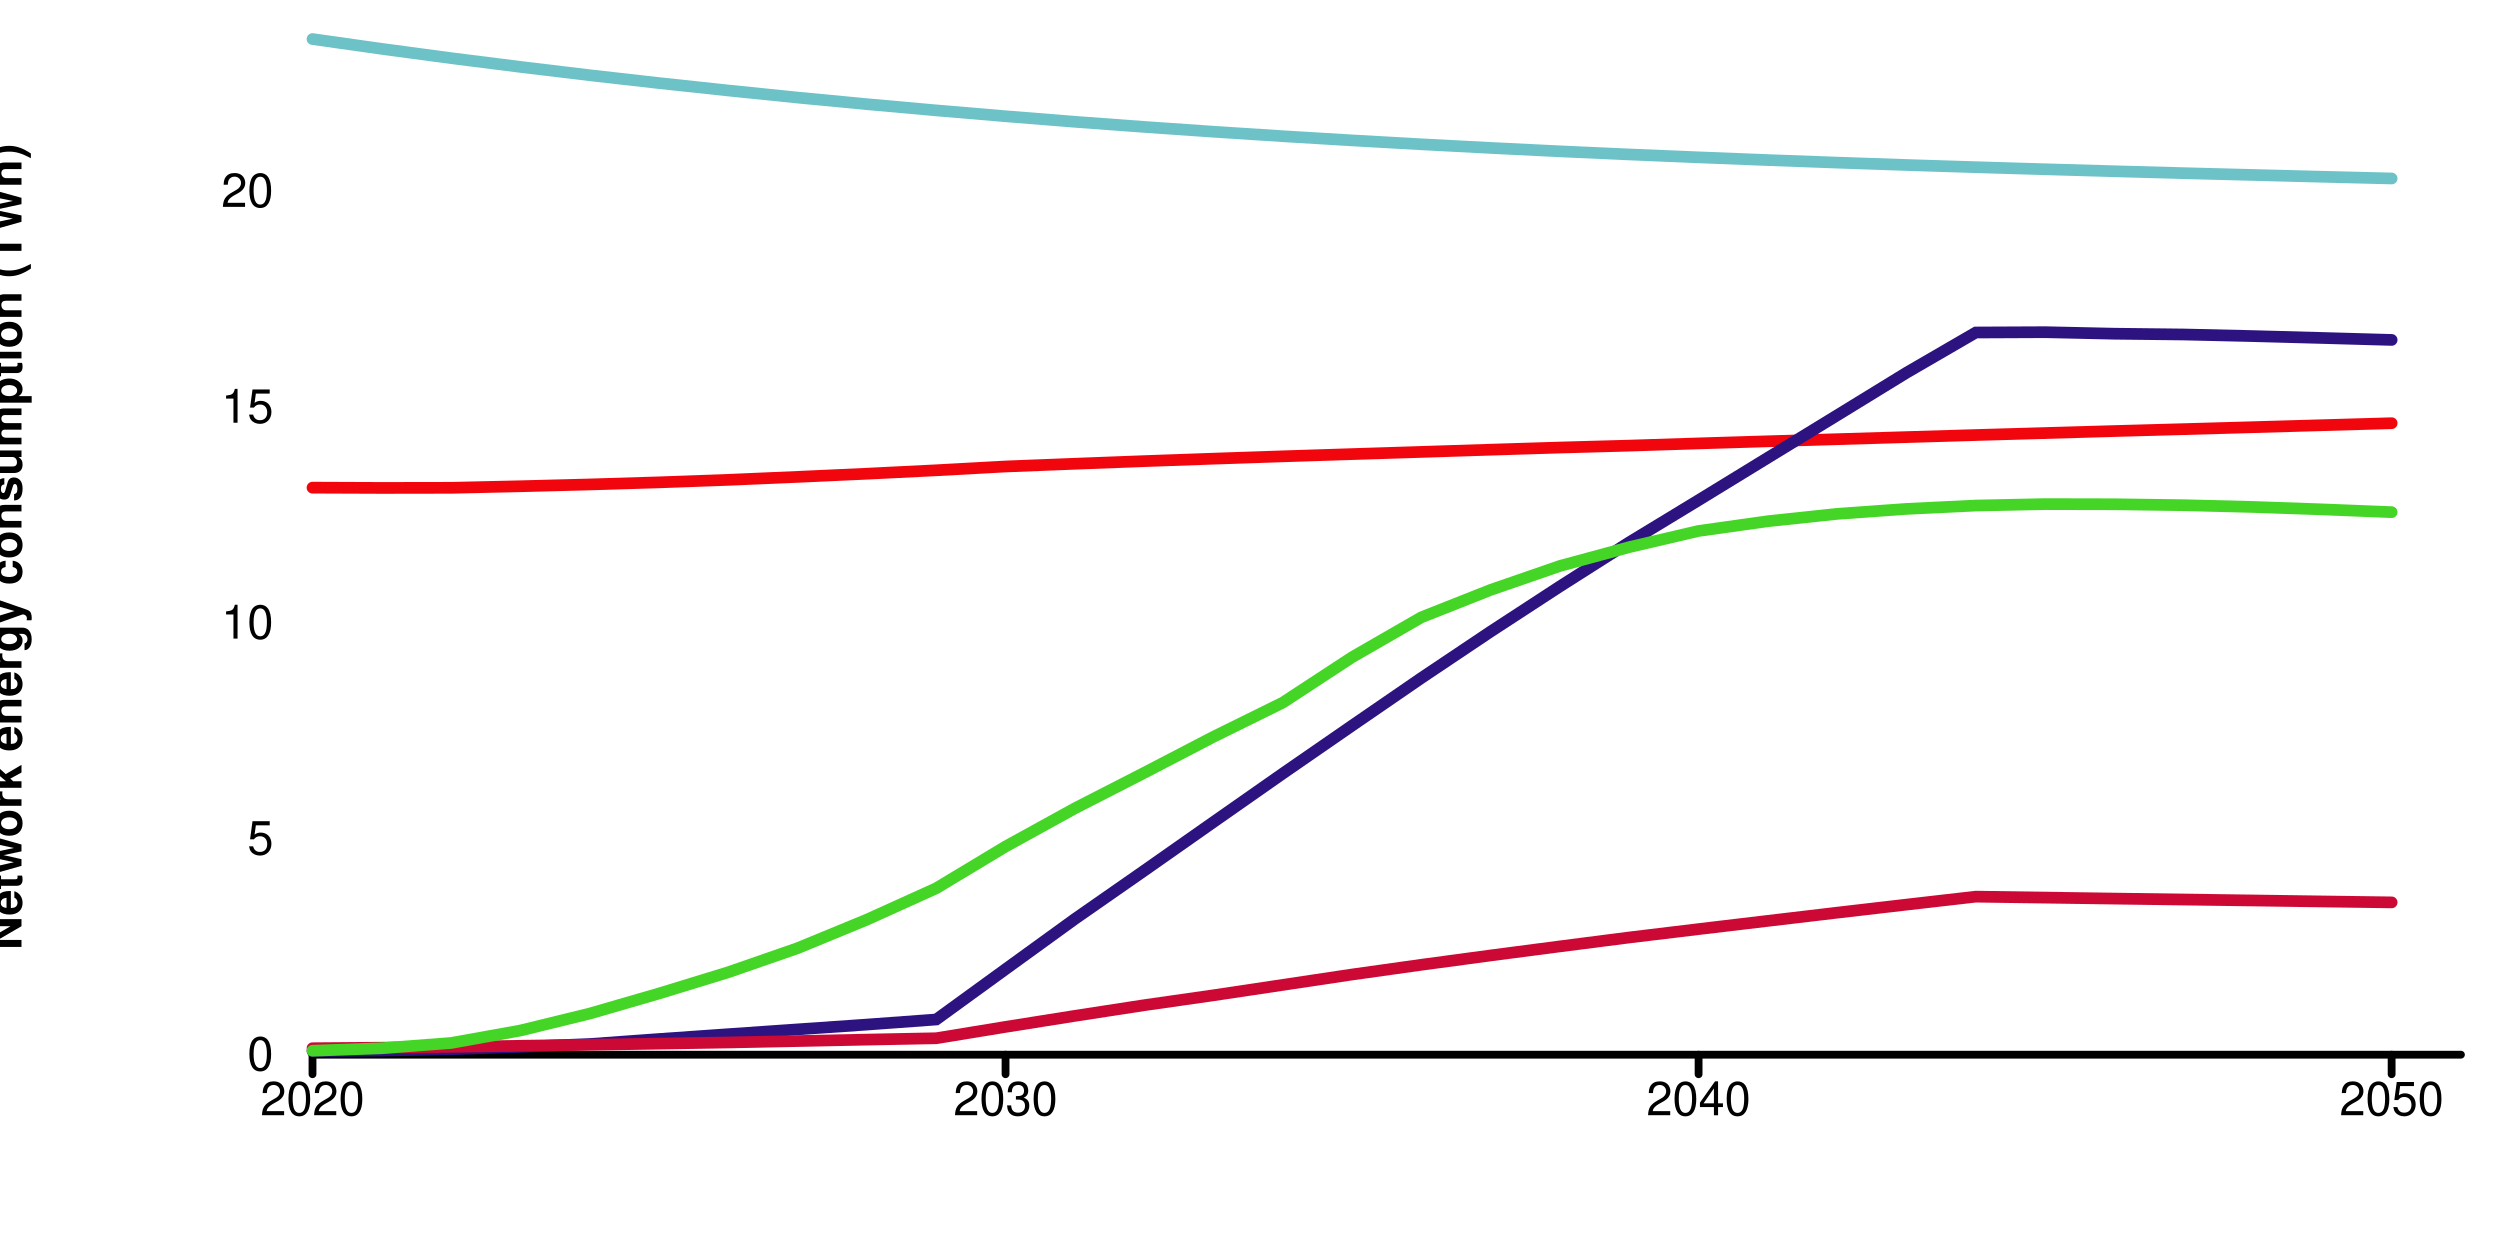
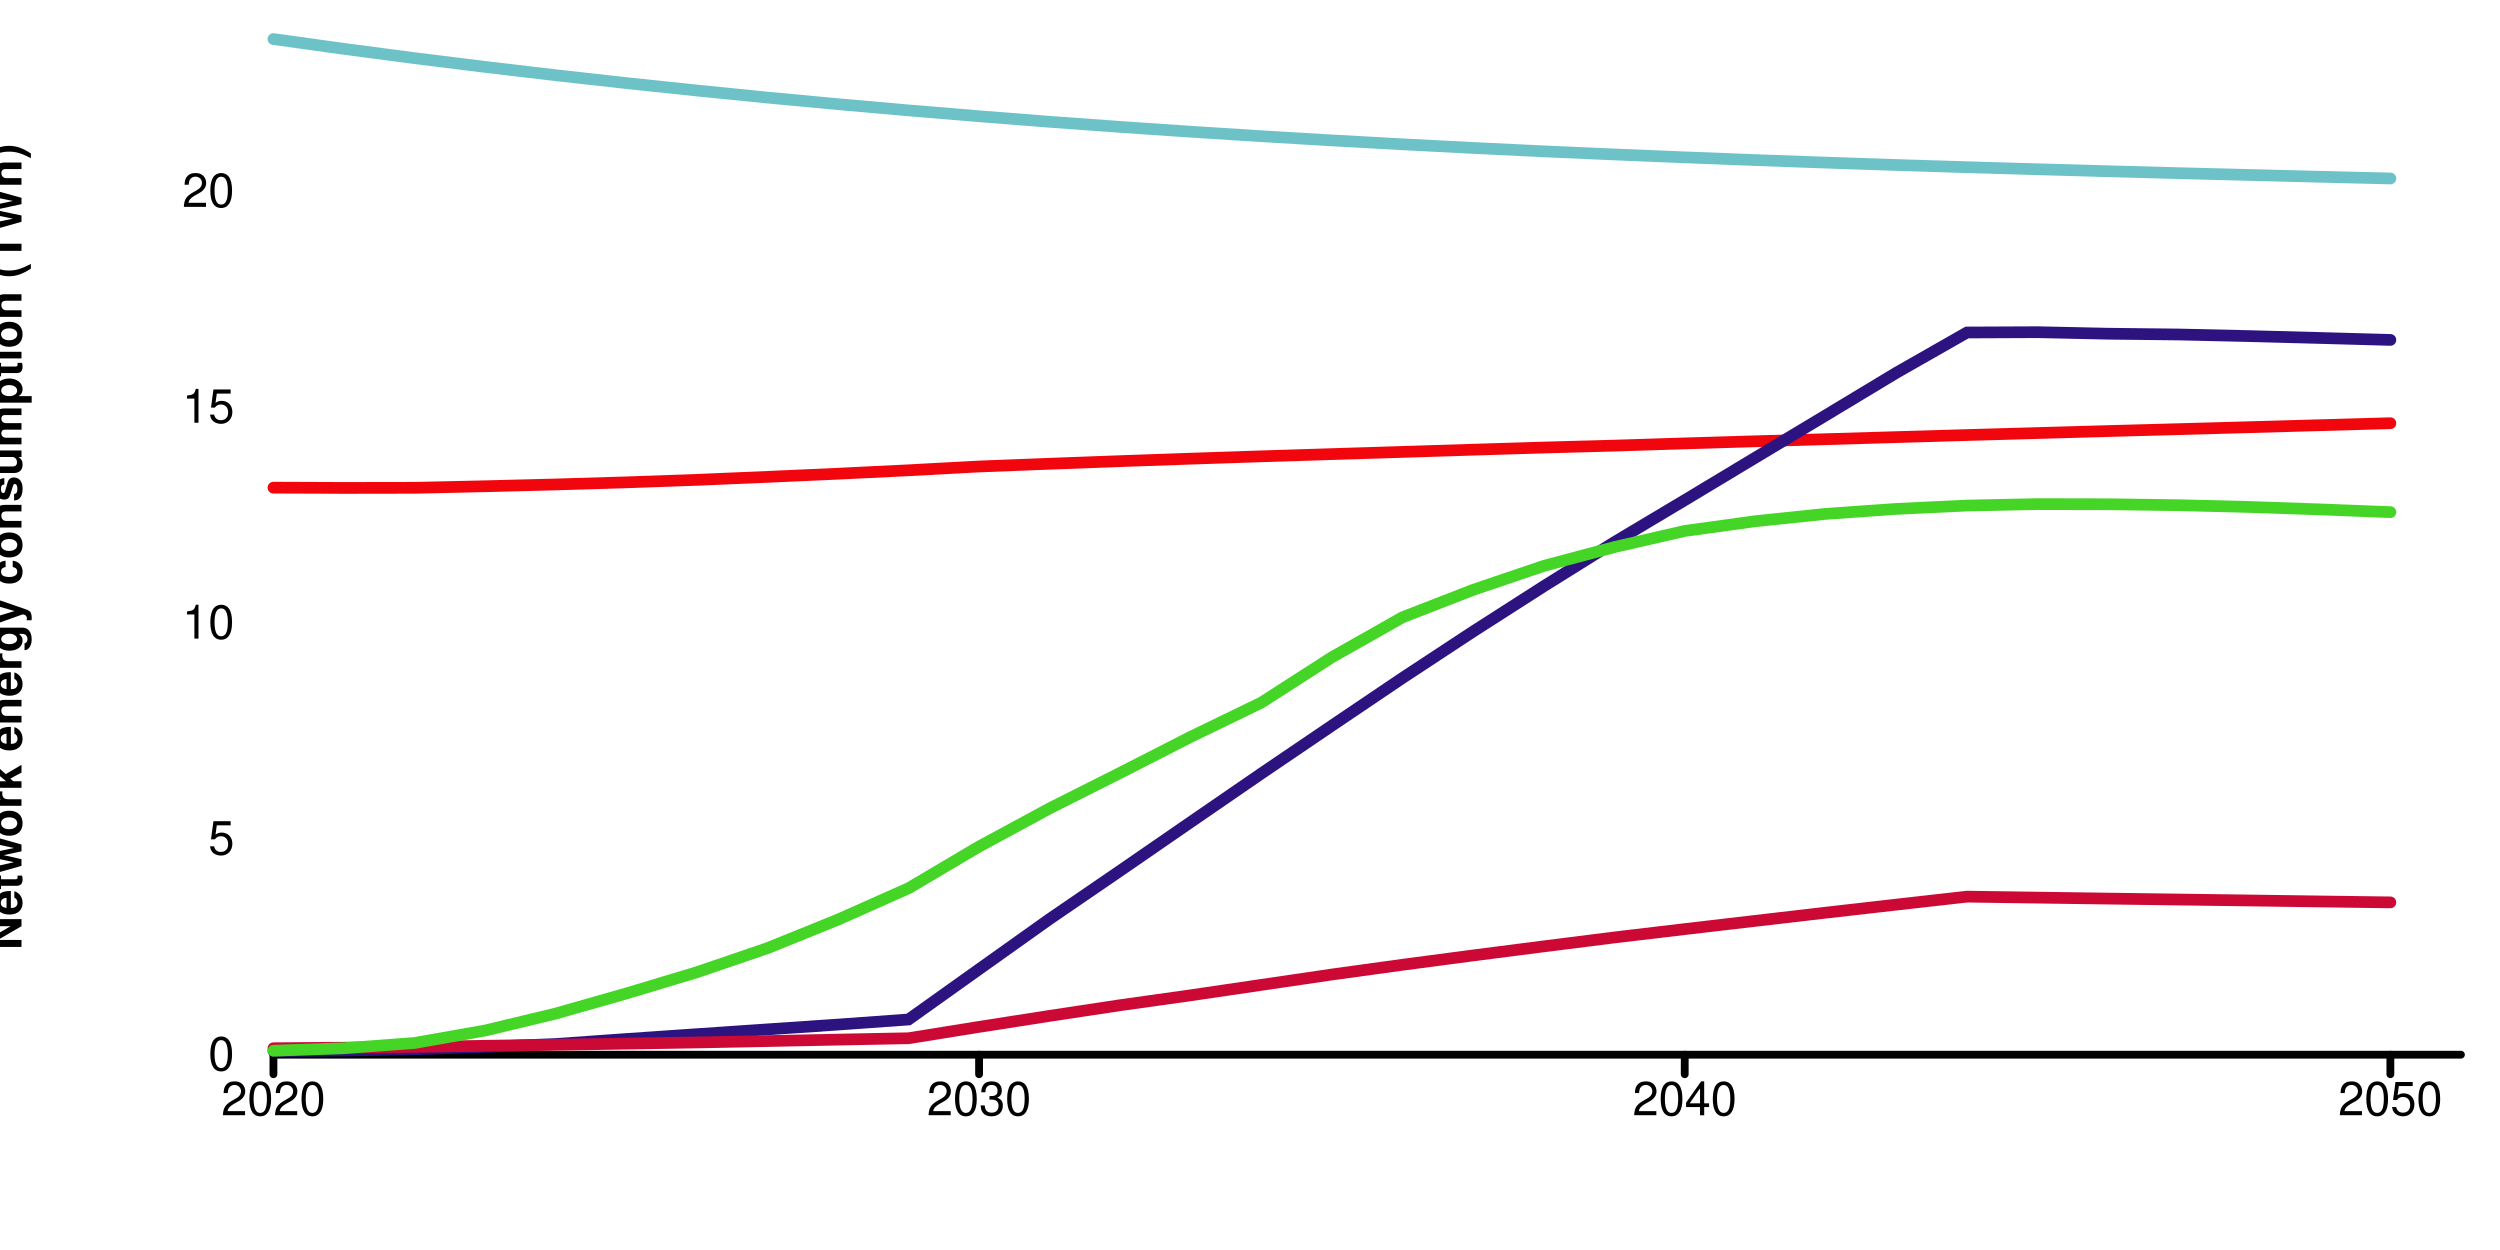
<svg xmlns="http://www.w3.org/2000/svg" width="640" height="320" viewBox="0 0 640 320" style="overflow:display" preserveAspectRatio="xMinYMin meet" overflow="visible">
  <defs>
    <style>
	.data-series path.line { fill-opacity: 0; }
	.data-series path.line.dotted { stroke-dasharray: 12 20 }
	.data-series circle { display: none; }
	.data-series:hover path.line, .data-series.on path.line { stroke-width: 5; }
	.data-series:hover circle, .data-series.on circle { display: inline; }
	.data-series circle:hover, .data-series circle.on { r: 6px!important; fill: black; }
	.grid { font-family: "Helvetica Neue",Helvetica,Arial,"Lucida Grande",sans-serif; }
	.grid line { stroke: rgb(0,0,0); stroke-width: 2; stroke-linecap: round; }
	.grid.grid-x text { text-anchor: middle; dominant-baseline: hanging; transform: translateY(10px); }
	.grid.grid-y text { text-anchor: end; dominant-baseline: middle; transform: translateX(-10px); }
	</style>
  </defs>
  <g class="grid grid-y">
-     <line x1="80" y1="270" x2="630" y2="270" data-left="80" />
-     <text x="80" y="270" text-anchor="end">0</text>
-     <text x="80" y="214.74" text-anchor="end">5</text>
-     <text x="80" y="159.479" text-anchor="end">10</text>
-     <text x="80" y="104.219" text-anchor="end">15</text>
-     <text x="80" y="48.959" text-anchor="end">20</text>
+     <line x1="70" y1="270" x2="630" y2="270" data-left="70" />
+     <text x="70" y="270" text-anchor="end">0</text>
+     <text x="70" y="214.74" text-anchor="end">5</text>
+     <text x="70" y="159.479" text-anchor="end">10</text>
+     <text x="70" y="104.219" text-anchor="end">15</text>
+     <text x="70" y="48.959" text-anchor="end">20</text>
    <text style="text-anchor:middle;dominant-baseline:hanging;font-weight:bold;transform: translateY(140px) rotate(-90deg);">Network energy consumption (TWh)</text>
  </g>
  <g class="grid grid-x">
-     <line class="tick" x1="80" y1="270" x2="80" y2="275" />
-     <text x="80" y="270" text-anchor="middle">2020</text>
-     <line class="tick" x1="257.419" y1="270" x2="257.419" y2="275" />
-     <text x="257.419" y="270" text-anchor="middle">2030</text>
-     <line class="tick" x1="434.839" y1="270" x2="434.839" y2="275" />
-     <text x="434.839" y="270" text-anchor="middle">2040</text>
-     <line class="tick" x1="612.258" y1="270" x2="612.258" y2="275" />
-     <text x="612.258" y="270" text-anchor="middle">2050</text>
+     <line class="tick" x1="70" y1="270" x2="70" y2="275" />
+     <text x="70" y="270" text-anchor="middle">2020</text>
+     <line class="tick" x1="250.645" y1="270" x2="250.645" y2="275" />
+     <text x="250.645" y="270" text-anchor="middle">2030</text>
+     <line class="tick" x1="431.29" y1="270" x2="431.29" y2="275" />
+     <text x="431.29" y="270" text-anchor="middle">2040</text>
+     <line class="tick" x1="611.935" y1="270" x2="611.935" y2="275" />
+     <text x="611.935" y="270" text-anchor="middle">2050</text>
    <text style="text-anchor:middle;dominant-baseline:hanging;font-weight:bold;transform: translateY(140px) rotate(-90deg);" />
  </g>
  <g data-scenario="domestic" class="data-series">
-     <path d="M 80.00,124.84L 97.74,124.91L 115.48,124.88L 133.23,124.48L 150.97,124.02L 168.71,123.48L 186.45,122.84L 204.19,122.08L 221.94,121.27L 239.68,120.39L 257.42,119.42L 275.16,118.72L 292.90,118.05L 310.65,117.42L 328.39,116.82L 346.13,116.25L 363.87,115.69L 381.61,115.12L 399.35,114.57L 417.10,114.08L 434.84,113.51L 452.58,112.97L 470.32,112.43L 488.06,111.90L 505.81,111.37L 523.55,110.86L 541.29,110.35L 559.03,109.86L 576.77,109.36L 594.52,108.85L 612.26,108.34" id="Domestic" class="line" stroke="#F1060E" stroke-width="3" stroke-linecap="round" />
-     <circle cx="80.00" cy="124.84" data-y="13.134" data-x="2020" r="4" fill="#F1060E" />
-     <circle cx="97.74" cy="124.91" data-y="13.128" data-x="2021" r="4" fill="#F1060E" />
-     <circle cx="115.48" cy="124.88" data-y="13.131" data-x="2022" r="4" fill="#F1060E" />
-     <circle cx="133.23" cy="124.48" data-y="13.167" data-x="2023" r="4" fill="#F1060E" />
-     <circle cx="150.97" cy="124.02" data-y="13.208" data-x="2024" r="4" fill="#F1060E" />
-     <circle cx="168.71" cy="123.48" data-y="13.257" data-x="2025" r="4" fill="#F1060E" />
-     <circle cx="186.45" cy="122.84" data-y="13.315" data-x="2026" r="4" fill="#F1060E" />
-     <circle cx="204.19" cy="122.08" data-y="13.384" data-x="2027" r="4" fill="#F1060E" />
-     <circle cx="221.94" cy="121.27" data-y="13.457" data-x="2028" r="4" fill="#F1060E" />
-     <circle cx="239.68" cy="120.39" data-y="13.537" data-x="2029" r="4" fill="#F1060E" />
-     <circle cx="257.42" cy="119.42" data-y="13.625" data-x="2030" r="4" fill="#F1060E" />
-     <circle cx="275.16" cy="118.72" data-y="13.688" data-x="2031" r="4" fill="#F1060E" />
-     <circle cx="292.90" cy="118.05" data-y="13.749" data-x="2032" r="4" fill="#F1060E" />
-     <circle cx="310.65" cy="117.42" data-y="13.806" data-x="2033" r="4" fill="#F1060E" />
-     <circle cx="328.39" cy="116.82" data-y="13.860" data-x="2034" r="4" fill="#F1060E" />
-     <circle cx="346.13" cy="116.25" data-y="13.911" data-x="2035" r="4" fill="#F1060E" />
-     <circle cx="363.87" cy="115.69" data-y="13.962" data-x="2036" r="4" fill="#F1060E" />
-     <circle cx="381.61" cy="115.12" data-y="14.014" data-x="2037" r="4" fill="#F1060E" />
-     <circle cx="399.35" cy="114.57" data-y="14.063" data-x="2038" r="4" fill="#F1060E" />
-     <circle cx="417.10" cy="114.08" data-y="14.108" data-x="2039" r="4" fill="#F1060E" />
-     <circle cx="434.84" cy="113.51" data-y="14.159" data-x="2040" r="4" fill="#F1060E" />
-     <circle cx="452.58" cy="112.97" data-y="14.208" data-x="2041" r="4" fill="#F1060E" />
-     <circle cx="470.32" cy="112.43" data-y="14.257" data-x="2042" r="4" fill="#F1060E" />
-     <circle cx="488.06" cy="111.90" data-y="14.305" data-x="2043" r="4" fill="#F1060E" />
-     <circle cx="505.81" cy="111.37" data-y="14.353" data-x="2044" r="4" fill="#F1060E" />
-     <circle cx="523.55" cy="110.86" data-y="14.399" data-x="2045" r="4" fill="#F1060E" />
-     <circle cx="541.29" cy="110.35" data-y="14.445" data-x="2046" r="4" fill="#F1060E" />
-     <circle cx="559.03" cy="109.86" data-y="14.490" data-x="2047" r="4" fill="#F1060E" />
-     <circle cx="576.77" cy="109.36" data-y="14.535" data-x="2048" r="4" fill="#F1060E" />
-     <circle cx="594.52" cy="108.85" data-y="14.581" data-x="2049" r="4" fill="#F1060E" />
-     <circle cx="612.26" cy="108.34" data-y="14.627" data-x="2050" r="4" fill="#F1060E" />
+     <path d="M 70.00,124.84L 88.06,124.91L 106.13,124.88L 124.19,124.48L 142.26,124.02L 160.32,123.48L 178.39,122.84L 196.45,122.08L 214.52,121.27L 232.58,120.39L 250.65,119.42L 268.71,118.72L 286.77,118.05L 304.84,117.42L 322.90,116.82L 340.97,116.25L 359.03,115.69L 377.10,115.12L 395.16,114.57L 413.23,114.08L 431.29,113.51L 449.35,112.97L 467.42,112.43L 485.48,111.90L 503.55,111.37L 521.61,110.86L 539.68,110.35L 557.74,109.86L 575.81,109.36L 593.87,108.85L 611.94,108.34" id="Domestic" class="line" stroke="#F1060E" stroke-width="3" stroke-linecap="round" />
+     <circle cx="70.00" cy="124.84" data-y="13.134" data-x="2020" r="4" fill="#F1060E" />
+     <circle cx="88.06" cy="124.91" data-y="13.128" data-x="2021" r="4" fill="#F1060E" />
+     <circle cx="106.13" cy="124.88" data-y="13.131" data-x="2022" r="4" fill="#F1060E" />
+     <circle cx="124.19" cy="124.48" data-y="13.167" data-x="2023" r="4" fill="#F1060E" />
+     <circle cx="142.26" cy="124.02" data-y="13.208" data-x="2024" r="4" fill="#F1060E" />
+     <circle cx="160.32" cy="123.48" data-y="13.257" data-x="2025" r="4" fill="#F1060E" />
+     <circle cx="178.39" cy="122.84" data-y="13.315" data-x="2026" r="4" fill="#F1060E" />
+     <circle cx="196.45" cy="122.08" data-y="13.384" data-x="2027" r="4" fill="#F1060E" />
+     <circle cx="214.52" cy="121.27" data-y="13.457" data-x="2028" r="4" fill="#F1060E" />
+     <circle cx="232.58" cy="120.39" data-y="13.537" data-x="2029" r="4" fill="#F1060E" />
+     <circle cx="250.65" cy="119.42" data-y="13.625" data-x="2030" r="4" fill="#F1060E" />
+     <circle cx="268.71" cy="118.72" data-y="13.688" data-x="2031" r="4" fill="#F1060E" />
+     <circle cx="286.77" cy="118.05" data-y="13.749" data-x="2032" r="4" fill="#F1060E" />
+     <circle cx="304.84" cy="117.42" data-y="13.806" data-x="2033" r="4" fill="#F1060E" />
+     <circle cx="322.90" cy="116.82" data-y="13.860" data-x="2034" r="4" fill="#F1060E" />
+     <circle cx="340.97" cy="116.25" data-y="13.911" data-x="2035" r="4" fill="#F1060E" />
+     <circle cx="359.03" cy="115.69" data-y="13.962" data-x="2036" r="4" fill="#F1060E" />
+     <circle cx="377.10" cy="115.12" data-y="14.014" data-x="2037" r="4" fill="#F1060E" />
+     <circle cx="395.16" cy="114.57" data-y="14.063" data-x="2038" r="4" fill="#F1060E" />
+     <circle cx="413.23" cy="114.08" data-y="14.108" data-x="2039" r="4" fill="#F1060E" />
+     <circle cx="431.29" cy="113.51" data-y="14.159" data-x="2040" r="4" fill="#F1060E" />
+     <circle cx="449.35" cy="112.97" data-y="14.208" data-x="2041" r="4" fill="#F1060E" />
+     <circle cx="467.42" cy="112.43" data-y="14.257" data-x="2042" r="4" fill="#F1060E" />
+     <circle cx="485.48" cy="111.90" data-y="14.305" data-x="2043" r="4" fill="#F1060E" />
+     <circle cx="503.55" cy="111.37" data-y="14.353" data-x="2044" r="4" fill="#F1060E" />
+     <circle cx="521.61" cy="110.86" data-y="14.399" data-x="2045" r="4" fill="#F1060E" />
+     <circle cx="539.68" cy="110.35" data-y="14.445" data-x="2046" r="4" fill="#F1060E" />
+     <circle cx="557.74" cy="109.86" data-y="14.490" data-x="2047" r="4" fill="#F1060E" />
+     <circle cx="575.81" cy="109.36" data-y="14.535" data-x="2048" r="4" fill="#F1060E" />
+     <circle cx="593.87" cy="108.85" data-y="14.581" data-x="2049" r="4" fill="#F1060E" />
+     <circle cx="611.94" cy="108.34" data-y="14.627" data-x="2050" r="4" fill="#F1060E" />
  </g>
  <g data-scenario="i-and-c" class="data-series">
-     <path d="M 80.00,10.00L 97.74,12.51L 115.48,14.89L 133.23,17.13L 150.97,19.26L 168.71,21.27L 186.45,23.17L 204.19,24.98L 221.94,26.67L 239.68,28.26L 257.42,29.76L 275.16,31.18L 292.90,32.49L 310.65,33.72L 328.39,34.87L 346.13,35.94L 363.87,36.94L 381.61,37.87L 399.35,38.74L 417.10,39.54L 434.84,40.28L 452.58,40.98L 470.32,41.63L 488.06,42.24L 505.81,42.80L 523.55,43.33L 541.29,43.84L 559.03,44.33L 576.77,44.79L 594.52,45.25L 612.26,45.69" id="I &amp; C" class="line" stroke="#6DC2C7" stroke-width="3" stroke-linecap="round" />
-     <circle cx="80.00" cy="10.00" data-y="23.525" data-x="2020" r="4" fill="#6DC2C7" />
-     <circle cx="97.74" cy="12.51" data-y="23.298" data-x="2021" r="4" fill="#6DC2C7" />
-     <circle cx="115.48" cy="14.89" data-y="23.083" data-x="2022" r="4" fill="#6DC2C7" />
-     <circle cx="133.23" cy="17.13" data-y="22.880" data-x="2023" r="4" fill="#6DC2C7" />
-     <circle cx="150.97" cy="19.26" data-y="22.687" data-x="2024" r="4" fill="#6DC2C7" />
-     <circle cx="168.71" cy="21.27" data-y="22.505" data-x="2025" r="4" fill="#6DC2C7" />
-     <circle cx="186.45" cy="23.17" data-y="22.333" data-x="2026" r="4" fill="#6DC2C7" />
-     <circle cx="204.19" cy="24.98" data-y="22.170" data-x="2027" r="4" fill="#6DC2C7" />
-     <circle cx="221.94" cy="26.67" data-y="22.017" data-x="2028" r="4" fill="#6DC2C7" />
-     <circle cx="239.68" cy="28.26" data-y="21.873" data-x="2029" r="4" fill="#6DC2C7" />
-     <circle cx="257.42" cy="29.76" data-y="21.737" data-x="2030" r="4" fill="#6DC2C7" />
-     <circle cx="275.16" cy="31.18" data-y="21.609" data-x="2031" r="4" fill="#6DC2C7" />
-     <circle cx="292.90" cy="32.49" data-y="21.490" data-x="2032" r="4" fill="#6DC2C7" />
-     <circle cx="310.65" cy="33.72" data-y="21.379" data-x="2033" r="4" fill="#6DC2C7" />
-     <circle cx="328.39" cy="34.87" data-y="21.275" data-x="2034" r="4" fill="#6DC2C7" />
-     <circle cx="346.13" cy="35.94" data-y="21.178" data-x="2035" r="4" fill="#6DC2C7" />
-     <circle cx="363.87" cy="36.94" data-y="21.087" data-x="2036" r="4" fill="#6DC2C7" />
-     <circle cx="381.61" cy="37.87" data-y="21.003" data-x="2037" r="4" fill="#6DC2C7" />
-     <circle cx="399.35" cy="38.74" data-y="20.925" data-x="2038" r="4" fill="#6DC2C7" />
-     <circle cx="417.10" cy="39.54" data-y="20.852" data-x="2039" r="4" fill="#6DC2C7" />
-     <circle cx="434.84" cy="40.28" data-y="20.785" data-x="2040" r="4" fill="#6DC2C7" />
-     <circle cx="452.58" cy="40.98" data-y="20.722" data-x="2041" r="4" fill="#6DC2C7" />
-     <circle cx="470.32" cy="41.63" data-y="20.663" data-x="2042" r="4" fill="#6DC2C7" />
-     <circle cx="488.06" cy="42.24" data-y="20.608" data-x="2043" r="4" fill="#6DC2C7" />
-     <circle cx="505.81" cy="42.80" data-y="20.557" data-x="2044" r="4" fill="#6DC2C7" />
-     <circle cx="523.55" cy="43.33" data-y="20.509" data-x="2045" r="4" fill="#6DC2C7" />
-     <circle cx="541.29" cy="43.84" data-y="20.463" data-x="2046" r="4" fill="#6DC2C7" />
-     <circle cx="559.03" cy="44.33" data-y="20.419" data-x="2047" r="4" fill="#6DC2C7" />
-     <circle cx="576.77" cy="44.79" data-y="20.377" data-x="2048" r="4" fill="#6DC2C7" />
-     <circle cx="594.52" cy="45.25" data-y="20.336" data-x="2049" r="4" fill="#6DC2C7" />
-     <circle cx="612.26" cy="45.69" data-y="20.296" data-x="2050" r="4" fill="#6DC2C7" />
+     <path d="M 70.00,10.00L 88.06,12.51L 106.13,14.89L 124.19,17.13L 142.26,19.26L 160.32,21.27L 178.39,23.17L 196.45,24.98L 214.52,26.67L 232.58,28.26L 250.65,29.76L 268.71,31.18L 286.77,32.49L 304.84,33.72L 322.90,34.87L 340.97,35.94L 359.03,36.94L 377.10,37.87L 395.16,38.74L 413.23,39.54L 431.29,40.28L 449.35,40.98L 467.42,41.63L 485.48,42.24L 503.55,42.80L 521.61,43.33L 539.68,43.84L 557.74,44.33L 575.81,44.79L 593.87,45.25L 611.94,45.69" id="I &amp; C" class="line" stroke="#6DC2C7" stroke-width="3" stroke-linecap="round" />
+     <circle cx="70.00" cy="10.00" data-y="23.525" data-x="2020" r="4" fill="#6DC2C7" />
+     <circle cx="88.06" cy="12.51" data-y="23.298" data-x="2021" r="4" fill="#6DC2C7" />
+     <circle cx="106.13" cy="14.89" data-y="23.083" data-x="2022" r="4" fill="#6DC2C7" />
+     <circle cx="124.19" cy="17.13" data-y="22.880" data-x="2023" r="4" fill="#6DC2C7" />
+     <circle cx="142.26" cy="19.26" data-y="22.687" data-x="2024" r="4" fill="#6DC2C7" />
+     <circle cx="160.32" cy="21.27" data-y="22.505" data-x="2025" r="4" fill="#6DC2C7" />
+     <circle cx="178.39" cy="23.17" data-y="22.333" data-x="2026" r="4" fill="#6DC2C7" />
+     <circle cx="196.45" cy="24.98" data-y="22.170" data-x="2027" r="4" fill="#6DC2C7" />
+     <circle cx="214.52" cy="26.67" data-y="22.017" data-x="2028" r="4" fill="#6DC2C7" />
+     <circle cx="232.58" cy="28.26" data-y="21.873" data-x="2029" r="4" fill="#6DC2C7" />
+     <circle cx="250.65" cy="29.76" data-y="21.737" data-x="2030" r="4" fill="#6DC2C7" />
+     <circle cx="268.71" cy="31.18" data-y="21.609" data-x="2031" r="4" fill="#6DC2C7" />
+     <circle cx="286.77" cy="32.49" data-y="21.490" data-x="2032" r="4" fill="#6DC2C7" />
+     <circle cx="304.84" cy="33.72" data-y="21.379" data-x="2033" r="4" fill="#6DC2C7" />
+     <circle cx="322.90" cy="34.87" data-y="21.275" data-x="2034" r="4" fill="#6DC2C7" />
+     <circle cx="340.97" cy="35.94" data-y="21.178" data-x="2035" r="4" fill="#6DC2C7" />
+     <circle cx="359.03" cy="36.94" data-y="21.087" data-x="2036" r="4" fill="#6DC2C7" />
+     <circle cx="377.10" cy="37.87" data-y="21.003" data-x="2037" r="4" fill="#6DC2C7" />
+     <circle cx="395.16" cy="38.74" data-y="20.925" data-x="2038" r="4" fill="#6DC2C7" />
+     <circle cx="413.23" cy="39.54" data-y="20.852" data-x="2039" r="4" fill="#6DC2C7" />
+     <circle cx="431.29" cy="40.28" data-y="20.785" data-x="2040" r="4" fill="#6DC2C7" />
+     <circle cx="449.35" cy="40.98" data-y="20.722" data-x="2041" r="4" fill="#6DC2C7" />
+     <circle cx="467.42" cy="41.63" data-y="20.663" data-x="2042" r="4" fill="#6DC2C7" />
+     <circle cx="485.48" cy="42.24" data-y="20.608" data-x="2043" r="4" fill="#6DC2C7" />
+     <circle cx="503.55" cy="42.80" data-y="20.557" data-x="2044" r="4" fill="#6DC2C7" />
+     <circle cx="521.61" cy="43.33" data-y="20.509" data-x="2045" r="4" fill="#6DC2C7" />
+     <circle cx="539.68" cy="43.84" data-y="20.463" data-x="2046" r="4" fill="#6DC2C7" />
+     <circle cx="557.74" cy="44.33" data-y="20.419" data-x="2047" r="4" fill="#6DC2C7" />
+     <circle cx="575.81" cy="44.79" data-y="20.377" data-x="2048" r="4" fill="#6DC2C7" />
+     <circle cx="593.87" cy="45.25" data-y="20.336" data-x="2049" r="4" fill="#6DC2C7" />
+     <circle cx="611.94" cy="45.69" data-y="20.296" data-x="2050" r="4" fill="#6DC2C7" />
  </g>
  <g data-scenario="heat-pumps---domestic" class="data-series">
-     <path d="M 80.00,269.05L 97.74,268.94L 115.48,268.61L 133.23,267.99L 150.97,267.27L 168.71,265.99L 186.45,264.75L 204.19,263.52L 221.94,262.29L 239.68,260.99L 257.42,248.11L 275.16,235.26L 292.90,222.90L 310.65,210.44L 328.39,198.02L 346.13,185.76L 363.87,173.57L 381.61,161.68L 399.35,150.11L 417.10,138.82L 434.84,128.04L 452.58,117.17L 470.32,106.31L 488.06,95.42L 505.81,85.12L 523.55,85.04L 541.29,85.43L 559.03,85.63L 576.77,86.04L 594.52,86.52L 612.26,87.02" id="Heat pumps - domestic" class="line" stroke="#2D137F" stroke-width="3" stroke-linecap="round" />
-     <circle cx="80.00" cy="269.05" data-y="0.086" data-x="2020" r="4" fill="#2D137F" />
-     <circle cx="97.74" cy="268.94" data-y="0.096" data-x="2021" r="4" fill="#2D137F" />
-     <circle cx="115.48" cy="268.61" data-y="0.126" data-x="2022" r="4" fill="#2D137F" />
-     <circle cx="133.23" cy="267.99" data-y="0.182" data-x="2023" r="4" fill="#2D137F" />
-     <circle cx="150.97" cy="267.27" data-y="0.247" data-x="2024" r="4" fill="#2D137F" />
-     <circle cx="168.71" cy="265.99" data-y="0.363" data-x="2025" r="4" fill="#2D137F" />
-     <circle cx="186.45" cy="264.75" data-y="0.475" data-x="2026" r="4" fill="#2D137F" />
-     <circle cx="204.19" cy="263.52" data-y="0.586" data-x="2027" r="4" fill="#2D137F" />
-     <circle cx="221.94" cy="262.29" data-y="0.698" data-x="2028" r="4" fill="#2D137F" />
-     <circle cx="239.68" cy="260.99" data-y="0.815" data-x="2029" r="4" fill="#2D137F" />
-     <circle cx="257.42" cy="248.11" data-y="1.981" data-x="2030" r="4" fill="#2D137F" />
-     <circle cx="275.16" cy="235.26" data-y="3.143" data-x="2031" r="4" fill="#2D137F" />
-     <circle cx="292.90" cy="222.90" data-y="4.262" data-x="2032" r="4" fill="#2D137F" />
-     <circle cx="310.65" cy="210.44" data-y="5.389" data-x="2033" r="4" fill="#2D137F" />
-     <circle cx="328.39" cy="198.02" data-y="6.513" data-x="2034" r="4" fill="#2D137F" />
-     <circle cx="346.13" cy="185.76" data-y="7.622" data-x="2035" r="4" fill="#2D137F" />
-     <circle cx="363.87" cy="173.57" data-y="8.725" data-x="2036" r="4" fill="#2D137F" />
-     <circle cx="381.61" cy="161.68" data-y="9.801" data-x="2037" r="4" fill="#2D137F" />
-     <circle cx="399.35" cy="150.11" data-y="10.848" data-x="2038" r="4" fill="#2D137F" />
-     <circle cx="417.10" cy="138.82" data-y="11.869" data-x="2039" r="4" fill="#2D137F" />
-     <circle cx="434.84" cy="128.04" data-y="12.845" data-x="2040" r="4" fill="#2D137F" />
-     <circle cx="452.58" cy="117.17" data-y="13.828" data-x="2041" r="4" fill="#2D137F" />
-     <circle cx="470.32" cy="106.31" data-y="14.811" data-x="2042" r="4" fill="#2D137F" />
-     <circle cx="488.06" cy="95.42" data-y="15.796" data-x="2043" r="4" fill="#2D137F" />
-     <circle cx="505.81" cy="85.12" data-y="16.728" data-x="2044" r="4" fill="#2D137F" />
-     <circle cx="523.55" cy="85.04" data-y="16.735" data-x="2045" r="4" fill="#2D137F" />
-     <circle cx="541.29" cy="85.43" data-y="16.700" data-x="2046" r="4" fill="#2D137F" />
-     <circle cx="559.03" cy="85.63" data-y="16.682" data-x="2047" r="4" fill="#2D137F" />
-     <circle cx="576.77" cy="86.04" data-y="16.645" data-x="2048" r="4" fill="#2D137F" />
-     <circle cx="594.52" cy="86.52" data-y="16.601" data-x="2049" r="4" fill="#2D137F" />
-     <circle cx="612.26" cy="87.02" data-y="16.556" data-x="2050" r="4" fill="#2D137F" />
+     <path d="M 70.00,269.05L 88.06,268.94L 106.13,268.61L 124.19,267.99L 142.26,267.27L 160.32,265.99L 178.39,264.75L 196.45,263.52L 214.52,262.29L 232.58,260.99L 250.65,248.11L 268.71,235.26L 286.77,222.90L 304.84,210.44L 322.90,198.02L 340.97,185.76L 359.03,173.57L 377.10,161.68L 395.16,150.11L 413.23,138.82L 431.29,128.04L 449.35,117.17L 467.42,106.31L 485.48,95.42L 503.55,85.12L 521.61,85.04L 539.68,85.43L 557.74,85.63L 575.81,86.04L 593.87,86.52L 611.94,87.02" id="Heat pumps - domestic" class="line" stroke="#2D137F" stroke-width="3" stroke-linecap="round" />
+     <circle cx="70.00" cy="269.05" data-y="0.086" data-x="2020" r="4" fill="#2D137F" />
+     <circle cx="88.06" cy="268.94" data-y="0.096" data-x="2021" r="4" fill="#2D137F" />
+     <circle cx="106.13" cy="268.61" data-y="0.126" data-x="2022" r="4" fill="#2D137F" />
+     <circle cx="124.19" cy="267.99" data-y="0.182" data-x="2023" r="4" fill="#2D137F" />
+     <circle cx="142.26" cy="267.27" data-y="0.247" data-x="2024" r="4" fill="#2D137F" />
+     <circle cx="160.32" cy="265.99" data-y="0.363" data-x="2025" r="4" fill="#2D137F" />
+     <circle cx="178.39" cy="264.75" data-y="0.475" data-x="2026" r="4" fill="#2D137F" />
+     <circle cx="196.45" cy="263.52" data-y="0.586" data-x="2027" r="4" fill="#2D137F" />
+     <circle cx="214.52" cy="262.29" data-y="0.698" data-x="2028" r="4" fill="#2D137F" />
+     <circle cx="232.58" cy="260.99" data-y="0.815" data-x="2029" r="4" fill="#2D137F" />
+     <circle cx="250.65" cy="248.11" data-y="1.981" data-x="2030" r="4" fill="#2D137F" />
+     <circle cx="268.71" cy="235.26" data-y="3.143" data-x="2031" r="4" fill="#2D137F" />
+     <circle cx="286.77" cy="222.90" data-y="4.262" data-x="2032" r="4" fill="#2D137F" />
+     <circle cx="304.84" cy="210.44" data-y="5.389" data-x="2033" r="4" fill="#2D137F" />
+     <circle cx="322.90" cy="198.02" data-y="6.513" data-x="2034" r="4" fill="#2D137F" />
+     <circle cx="340.97" cy="185.76" data-y="7.622" data-x="2035" r="4" fill="#2D137F" />
+     <circle cx="359.03" cy="173.57" data-y="8.725" data-x="2036" r="4" fill="#2D137F" />
+     <circle cx="377.10" cy="161.68" data-y="9.801" data-x="2037" r="4" fill="#2D137F" />
+     <circle cx="395.16" cy="150.11" data-y="10.848" data-x="2038" r="4" fill="#2D137F" />
+     <circle cx="413.23" cy="138.82" data-y="11.869" data-x="2039" r="4" fill="#2D137F" />
+     <circle cx="431.29" cy="128.04" data-y="12.845" data-x="2040" r="4" fill="#2D137F" />
+     <circle cx="449.35" cy="117.17" data-y="13.828" data-x="2041" r="4" fill="#2D137F" />
+     <circle cx="467.42" cy="106.31" data-y="14.811" data-x="2042" r="4" fill="#2D137F" />
+     <circle cx="485.48" cy="95.42" data-y="15.796" data-x="2043" r="4" fill="#2D137F" />
+     <circle cx="503.55" cy="85.12" data-y="16.728" data-x="2044" r="4" fill="#2D137F" />
+     <circle cx="521.61" cy="85.04" data-y="16.735" data-x="2045" r="4" fill="#2D137F" />
+     <circle cx="539.68" cy="85.43" data-y="16.700" data-x="2046" r="4" fill="#2D137F" />
+     <circle cx="557.74" cy="85.63" data-y="16.682" data-x="2047" r="4" fill="#2D137F" />
+     <circle cx="575.81" cy="86.04" data-y="16.645" data-x="2048" r="4" fill="#2D137F" />
+     <circle cx="593.87" cy="86.52" data-y="16.601" data-x="2049" r="4" fill="#2D137F" />
+     <circle cx="611.94" cy="87.02" data-y="16.556" data-x="2050" r="4" fill="#2D137F" />
  </g>
  <g data-scenario="heat-pumps---i-and-c" class="data-series">
-     <path d="M 80.00,268.35L 97.74,268.21L 115.48,267.99L 133.23,267.72L 150.97,267.46L 168.71,267.17L 186.45,266.87L 204.19,266.51L 221.94,266.14L 239.68,265.79L 257.42,262.88L 275.16,260.06L 292.90,257.33L 310.65,254.79L 328.39,252.13L 346.13,249.47L 363.87,246.98L 381.61,244.59L 399.35,242.27L 417.10,239.99L 434.84,237.85L 452.58,235.74L 470.32,233.64L 488.06,231.58L 505.81,229.54L 523.55,229.79L 541.29,230.04L 559.03,230.28L 576.77,230.52L 594.52,230.77L 612.26,231.01" id="Heat pumps - I &amp; C" class="line" stroke="#cc0935" stroke-width="3" stroke-linecap="round" />
-     <circle cx="80.00" cy="268.35" data-y="0.149" data-x="2020" r="4" fill="#cc0935" />
-     <circle cx="97.74" cy="268.21" data-y="0.162" data-x="2021" r="4" fill="#cc0935" />
-     <circle cx="115.48" cy="267.99" data-y="0.182" data-x="2022" r="4" fill="#cc0935" />
-     <circle cx="133.23" cy="267.72" data-y="0.206" data-x="2023" r="4" fill="#cc0935" />
-     <circle cx="150.97" cy="267.46" data-y="0.230" data-x="2024" r="4" fill="#cc0935" />
-     <circle cx="168.71" cy="267.17" data-y="0.256" data-x="2025" r="4" fill="#cc0935" />
-     <circle cx="186.45" cy="266.87" data-y="0.283" data-x="2026" r="4" fill="#cc0935" />
-     <circle cx="204.19" cy="266.51" data-y="0.316" data-x="2027" r="4" fill="#cc0935" />
-     <circle cx="221.94" cy="266.14" data-y="0.349" data-x="2028" r="4" fill="#cc0935" />
-     <circle cx="239.68" cy="265.79" data-y="0.381" data-x="2029" r="4" fill="#cc0935" />
-     <circle cx="257.42" cy="262.88" data-y="0.644" data-x="2030" r="4" fill="#cc0935" />
-     <circle cx="275.16" cy="260.06" data-y="0.899" data-x="2031" r="4" fill="#cc0935" />
-     <circle cx="292.90" cy="257.33" data-y="1.146" data-x="2032" r="4" fill="#cc0935" />
-     <circle cx="310.65" cy="254.79" data-y="1.376" data-x="2033" r="4" fill="#cc0935" />
-     <circle cx="328.39" cy="252.13" data-y="1.617" data-x="2034" r="4" fill="#cc0935" />
-     <circle cx="346.13" cy="249.47" data-y="1.858" data-x="2035" r="4" fill="#cc0935" />
-     <circle cx="363.87" cy="246.98" data-y="2.083" data-x="2036" r="4" fill="#cc0935" />
-     <circle cx="381.61" cy="244.59" data-y="2.299" data-x="2037" r="4" fill="#cc0935" />
-     <circle cx="399.35" cy="242.27" data-y="2.509" data-x="2038" r="4" fill="#cc0935" />
-     <circle cx="417.10" cy="239.99" data-y="2.715" data-x="2039" r="4" fill="#cc0935" />
-     <circle cx="434.84" cy="237.85" data-y="2.909" data-x="2040" r="4" fill="#cc0935" />
-     <circle cx="452.58" cy="235.74" data-y="3.100" data-x="2041" r="4" fill="#cc0935" />
-     <circle cx="470.32" cy="233.64" data-y="3.290" data-x="2042" r="4" fill="#cc0935" />
-     <circle cx="488.06" cy="231.58" data-y="3.476" data-x="2043" r="4" fill="#cc0935" />
-     <circle cx="505.81" cy="229.54" data-y="3.661" data-x="2044" r="4" fill="#cc0935" />
-     <circle cx="523.55" cy="229.79" data-y="3.638" data-x="2045" r="4" fill="#cc0935" />
-     <circle cx="541.29" cy="230.04" data-y="3.616" data-x="2046" r="4" fill="#cc0935" />
-     <circle cx="559.03" cy="230.28" data-y="3.594" data-x="2047" r="4" fill="#cc0935" />
-     <circle cx="576.77" cy="230.52" data-y="3.572" data-x="2048" r="4" fill="#cc0935" />
-     <circle cx="594.52" cy="230.77" data-y="3.550" data-x="2049" r="4" fill="#cc0935" />
-     <circle cx="612.26" cy="231.01" data-y="3.528" data-x="2050" r="4" fill="#cc0935" />
+     <path d="M 70.00,268.35L 88.06,268.21L 106.13,267.99L 124.19,267.72L 142.26,267.46L 160.32,267.17L 178.39,266.87L 196.45,266.51L 214.52,266.14L 232.58,265.79L 250.65,262.88L 268.71,260.06L 286.77,257.33L 304.84,254.79L 322.90,252.13L 340.97,249.47L 359.03,246.98L 377.10,244.59L 395.16,242.27L 413.23,239.99L 431.29,237.85L 449.35,235.74L 467.42,233.64L 485.48,231.58L 503.55,229.54L 521.61,229.79L 539.68,230.04L 557.74,230.28L 575.81,230.52L 593.87,230.77L 611.94,231.01" id="Heat pumps - I &amp; C" class="line" stroke="#cc0935" stroke-width="3" stroke-linecap="round" />
+     <circle cx="70.00" cy="268.35" data-y="0.149" data-x="2020" r="4" fill="#cc0935" />
+     <circle cx="88.06" cy="268.21" data-y="0.162" data-x="2021" r="4" fill="#cc0935" />
+     <circle cx="106.13" cy="267.99" data-y="0.182" data-x="2022" r="4" fill="#cc0935" />
+     <circle cx="124.19" cy="267.72" data-y="0.206" data-x="2023" r="4" fill="#cc0935" />
+     <circle cx="142.26" cy="267.46" data-y="0.230" data-x="2024" r="4" fill="#cc0935" />
+     <circle cx="160.32" cy="267.17" data-y="0.256" data-x="2025" r="4" fill="#cc0935" />
+     <circle cx="178.39" cy="266.87" data-y="0.283" data-x="2026" r="4" fill="#cc0935" />
+     <circle cx="196.45" cy="266.51" data-y="0.316" data-x="2027" r="4" fill="#cc0935" />
+     <circle cx="214.52" cy="266.14" data-y="0.349" data-x="2028" r="4" fill="#cc0935" />
+     <circle cx="232.58" cy="265.79" data-y="0.381" data-x="2029" r="4" fill="#cc0935" />
+     <circle cx="250.65" cy="262.88" data-y="0.644" data-x="2030" r="4" fill="#cc0935" />
+     <circle cx="268.71" cy="260.06" data-y="0.899" data-x="2031" r="4" fill="#cc0935" />
+     <circle cx="286.77" cy="257.33" data-y="1.146" data-x="2032" r="4" fill="#cc0935" />
+     <circle cx="304.84" cy="254.79" data-y="1.376" data-x="2033" r="4" fill="#cc0935" />
+     <circle cx="322.90" cy="252.13" data-y="1.617" data-x="2034" r="4" fill="#cc0935" />
+     <circle cx="340.97" cy="249.47" data-y="1.858" data-x="2035" r="4" fill="#cc0935" />
+     <circle cx="359.03" cy="246.98" data-y="2.083" data-x="2036" r="4" fill="#cc0935" />
+     <circle cx="377.10" cy="244.59" data-y="2.299" data-x="2037" r="4" fill="#cc0935" />
+     <circle cx="395.16" cy="242.27" data-y="2.509" data-x="2038" r="4" fill="#cc0935" />
+     <circle cx="413.23" cy="239.99" data-y="2.715" data-x="2039" r="4" fill="#cc0935" />
+     <circle cx="431.29" cy="237.85" data-y="2.909" data-x="2040" r="4" fill="#cc0935" />
+     <circle cx="449.35" cy="235.74" data-y="3.100" data-x="2041" r="4" fill="#cc0935" />
+     <circle cx="467.42" cy="233.64" data-y="3.290" data-x="2042" r="4" fill="#cc0935" />
+     <circle cx="485.48" cy="231.58" data-y="3.476" data-x="2043" r="4" fill="#cc0935" />
+     <circle cx="503.55" cy="229.54" data-y="3.661" data-x="2044" r="4" fill="#cc0935" />
+     <circle cx="521.61" cy="229.79" data-y="3.638" data-x="2045" r="4" fill="#cc0935" />
+     <circle cx="539.68" cy="230.04" data-y="3.616" data-x="2046" r="4" fill="#cc0935" />
+     <circle cx="557.74" cy="230.28" data-y="3.594" data-x="2047" r="4" fill="#cc0935" />
+     <circle cx="575.81" cy="230.52" data-y="3.572" data-x="2048" r="4" fill="#cc0935" />
+     <circle cx="593.87" cy="230.77" data-y="3.550" data-x="2049" r="4" fill="#cc0935" />
+     <circle cx="611.94" cy="231.01" data-y="3.528" data-x="2050" r="4" fill="#cc0935" />
  </g>
  <g data-scenario="ev" class="data-series">
-     <path d="M 80.00,268.99L 97.74,268.35L 115.48,267.00L 133.23,263.81L 150.97,259.47L 168.71,254.33L 186.45,248.89L 204.19,242.73L 221.94,235.42L 239.68,227.39L 257.42,216.71L 275.16,206.94L 292.90,197.85L 310.65,188.62L 328.39,179.87L 346.13,168.25L 363.87,158.03L 381.61,151.01L 399.35,144.88L 417.10,140.06L 434.84,135.92L 452.58,133.43L 470.32,131.55L 488.06,130.28L 505.81,129.42L 523.55,129.05L 541.29,129.09L 559.03,129.33L 576.77,129.78L 594.52,130.40L 612.26,131.11" id="EV" class="line" stroke="#45D526" stroke-width="3" stroke-linecap="round" />
-     <circle cx="80.00" cy="268.99" data-y="0.091" data-x="2020" r="4" fill="#45D526" />
-     <circle cx="97.74" cy="268.35" data-y="0.149" data-x="2021" r="4" fill="#45D526" />
-     <circle cx="115.48" cy="267.00" data-y="0.271" data-x="2022" r="4" fill="#45D526" />
-     <circle cx="133.23" cy="263.81" data-y="0.560" data-x="2023" r="4" fill="#45D526" />
-     <circle cx="150.97" cy="259.47" data-y="0.953" data-x="2024" r="4" fill="#45D526" />
-     <circle cx="168.71" cy="254.33" data-y="1.418" data-x="2025" r="4" fill="#45D526" />
-     <circle cx="186.45" cy="248.89" data-y="1.910" data-x="2026" r="4" fill="#45D526" />
-     <circle cx="204.19" cy="242.73" data-y="2.467" data-x="2027" r="4" fill="#45D526" />
-     <circle cx="221.94" cy="235.42" data-y="3.129" data-x="2028" r="4" fill="#45D526" />
-     <circle cx="239.68" cy="227.39" data-y="3.855" data-x="2029" r="4" fill="#45D526" />
-     <circle cx="257.42" cy="216.71" data-y="4.822" data-x="2030" r="4" fill="#45D526" />
-     <circle cx="275.16" cy="206.94" data-y="5.706" data-x="2031" r="4" fill="#45D526" />
-     <circle cx="292.90" cy="197.85" data-y="6.528" data-x="2032" r="4" fill="#45D526" />
-     <circle cx="310.65" cy="188.62" data-y="7.363" data-x="2033" r="4" fill="#45D526" />
-     <circle cx="328.39" cy="179.87" data-y="8.155" data-x="2034" r="4" fill="#45D526" />
-     <circle cx="346.13" cy="168.25" data-y="9.206" data-x="2035" r="4" fill="#45D526" />
-     <circle cx="363.87" cy="158.03" data-y="10.131" data-x="2036" r="4" fill="#45D526" />
-     <circle cx="381.61" cy="151.01" data-y="10.766" data-x="2037" r="4" fill="#45D526" />
-     <circle cx="399.35" cy="144.88" data-y="11.321" data-x="2038" r="4" fill="#45D526" />
-     <circle cx="417.10" cy="140.06" data-y="11.757" data-x="2039" r="4" fill="#45D526" />
-     <circle cx="434.84" cy="135.92" data-y="12.132" data-x="2040" r="4" fill="#45D526" />
-     <circle cx="452.58" cy="133.43" data-y="12.357" data-x="2041" r="4" fill="#45D526" />
-     <circle cx="470.32" cy="131.55" data-y="12.527" data-x="2042" r="4" fill="#45D526" />
-     <circle cx="488.06" cy="130.28" data-y="12.642" data-x="2043" r="4" fill="#45D526" />
-     <circle cx="505.81" cy="129.42" data-y="12.720" data-x="2044" r="4" fill="#45D526" />
-     <circle cx="523.55" cy="129.05" data-y="12.753" data-x="2045" r="4" fill="#45D526" />
-     <circle cx="541.29" cy="129.09" data-y="12.750" data-x="2046" r="4" fill="#45D526" />
-     <circle cx="559.03" cy="129.33" data-y="12.728" data-x="2047" r="4" fill="#45D526" />
-     <circle cx="576.77" cy="129.78" data-y="12.687" data-x="2048" r="4" fill="#45D526" />
-     <circle cx="594.52" cy="130.40" data-y="12.631" data-x="2049" r="4" fill="#45D526" />
-     <circle cx="612.26" cy="131.11" data-y="12.567" data-x="2050" r="4" fill="#45D526" />
+     <path d="M 70.00,268.99L 88.06,268.35L 106.13,267.00L 124.19,263.81L 142.26,259.47L 160.32,254.33L 178.39,248.89L 196.45,242.73L 214.52,235.42L 232.58,227.39L 250.65,216.71L 268.71,206.94L 286.77,197.85L 304.84,188.62L 322.90,179.87L 340.97,168.25L 359.03,158.03L 377.10,151.01L 395.16,144.88L 413.23,140.06L 431.29,135.92L 449.35,133.43L 467.42,131.55L 485.48,130.28L 503.55,129.42L 521.61,129.05L 539.68,129.09L 557.74,129.33L 575.81,129.78L 593.87,130.40L 611.94,131.11" id="EV" class="line" stroke="#45D526" stroke-width="3" stroke-linecap="round" />
+     <circle cx="70.00" cy="268.99" data-y="0.091" data-x="2020" r="4" fill="#45D526" />
+     <circle cx="88.06" cy="268.35" data-y="0.149" data-x="2021" r="4" fill="#45D526" />
+     <circle cx="106.13" cy="267.00" data-y="0.271" data-x="2022" r="4" fill="#45D526" />
+     <circle cx="124.19" cy="263.81" data-y="0.560" data-x="2023" r="4" fill="#45D526" />
+     <circle cx="142.26" cy="259.47" data-y="0.953" data-x="2024" r="4" fill="#45D526" />
+     <circle cx="160.32" cy="254.33" data-y="1.418" data-x="2025" r="4" fill="#45D526" />
+     <circle cx="178.39" cy="248.89" data-y="1.910" data-x="2026" r="4" fill="#45D526" />
+     <circle cx="196.45" cy="242.73" data-y="2.467" data-x="2027" r="4" fill="#45D526" />
+     <circle cx="214.52" cy="235.42" data-y="3.129" data-x="2028" r="4" fill="#45D526" />
+     <circle cx="232.58" cy="227.39" data-y="3.855" data-x="2029" r="4" fill="#45D526" />
+     <circle cx="250.65" cy="216.71" data-y="4.822" data-x="2030" r="4" fill="#45D526" />
+     <circle cx="268.71" cy="206.94" data-y="5.706" data-x="2031" r="4" fill="#45D526" />
+     <circle cx="286.77" cy="197.85" data-y="6.528" data-x="2032" r="4" fill="#45D526" />
+     <circle cx="304.84" cy="188.62" data-y="7.363" data-x="2033" r="4" fill="#45D526" />
+     <circle cx="322.90" cy="179.87" data-y="8.155" data-x="2034" r="4" fill="#45D526" />
+     <circle cx="340.97" cy="168.25" data-y="9.206" data-x="2035" r="4" fill="#45D526" />
+     <circle cx="359.03" cy="158.03" data-y="10.131" data-x="2036" r="4" fill="#45D526" />
+     <circle cx="377.10" cy="151.01" data-y="10.766" data-x="2037" r="4" fill="#45D526" />
+     <circle cx="395.16" cy="144.88" data-y="11.321" data-x="2038" r="4" fill="#45D526" />
+     <circle cx="413.23" cy="140.06" data-y="11.757" data-x="2039" r="4" fill="#45D526" />
+     <circle cx="431.29" cy="135.92" data-y="12.132" data-x="2040" r="4" fill="#45D526" />
+     <circle cx="449.35" cy="133.43" data-y="12.357" data-x="2041" r="4" fill="#45D526" />
+     <circle cx="467.42" cy="131.55" data-y="12.527" data-x="2042" r="4" fill="#45D526" />
+     <circle cx="485.48" cy="130.28" data-y="12.642" data-x="2043" r="4" fill="#45D526" />
+     <circle cx="503.55" cy="129.42" data-y="12.720" data-x="2044" r="4" fill="#45D526" />
+     <circle cx="521.61" cy="129.05" data-y="12.753" data-x="2045" r="4" fill="#45D526" />
+     <circle cx="539.68" cy="129.09" data-y="12.750" data-x="2046" r="4" fill="#45D526" />
+     <circle cx="557.74" cy="129.33" data-y="12.728" data-x="2047" r="4" fill="#45D526" />
+     <circle cx="575.81" cy="129.78" data-y="12.687" data-x="2048" r="4" fill="#45D526" />
+     <circle cx="593.87" cy="130.40" data-y="12.631" data-x="2049" r="4" fill="#45D526" />
+     <circle cx="611.94" cy="131.11" data-y="12.567" data-x="2050" r="4" fill="#45D526" />
  </g>
</svg>
